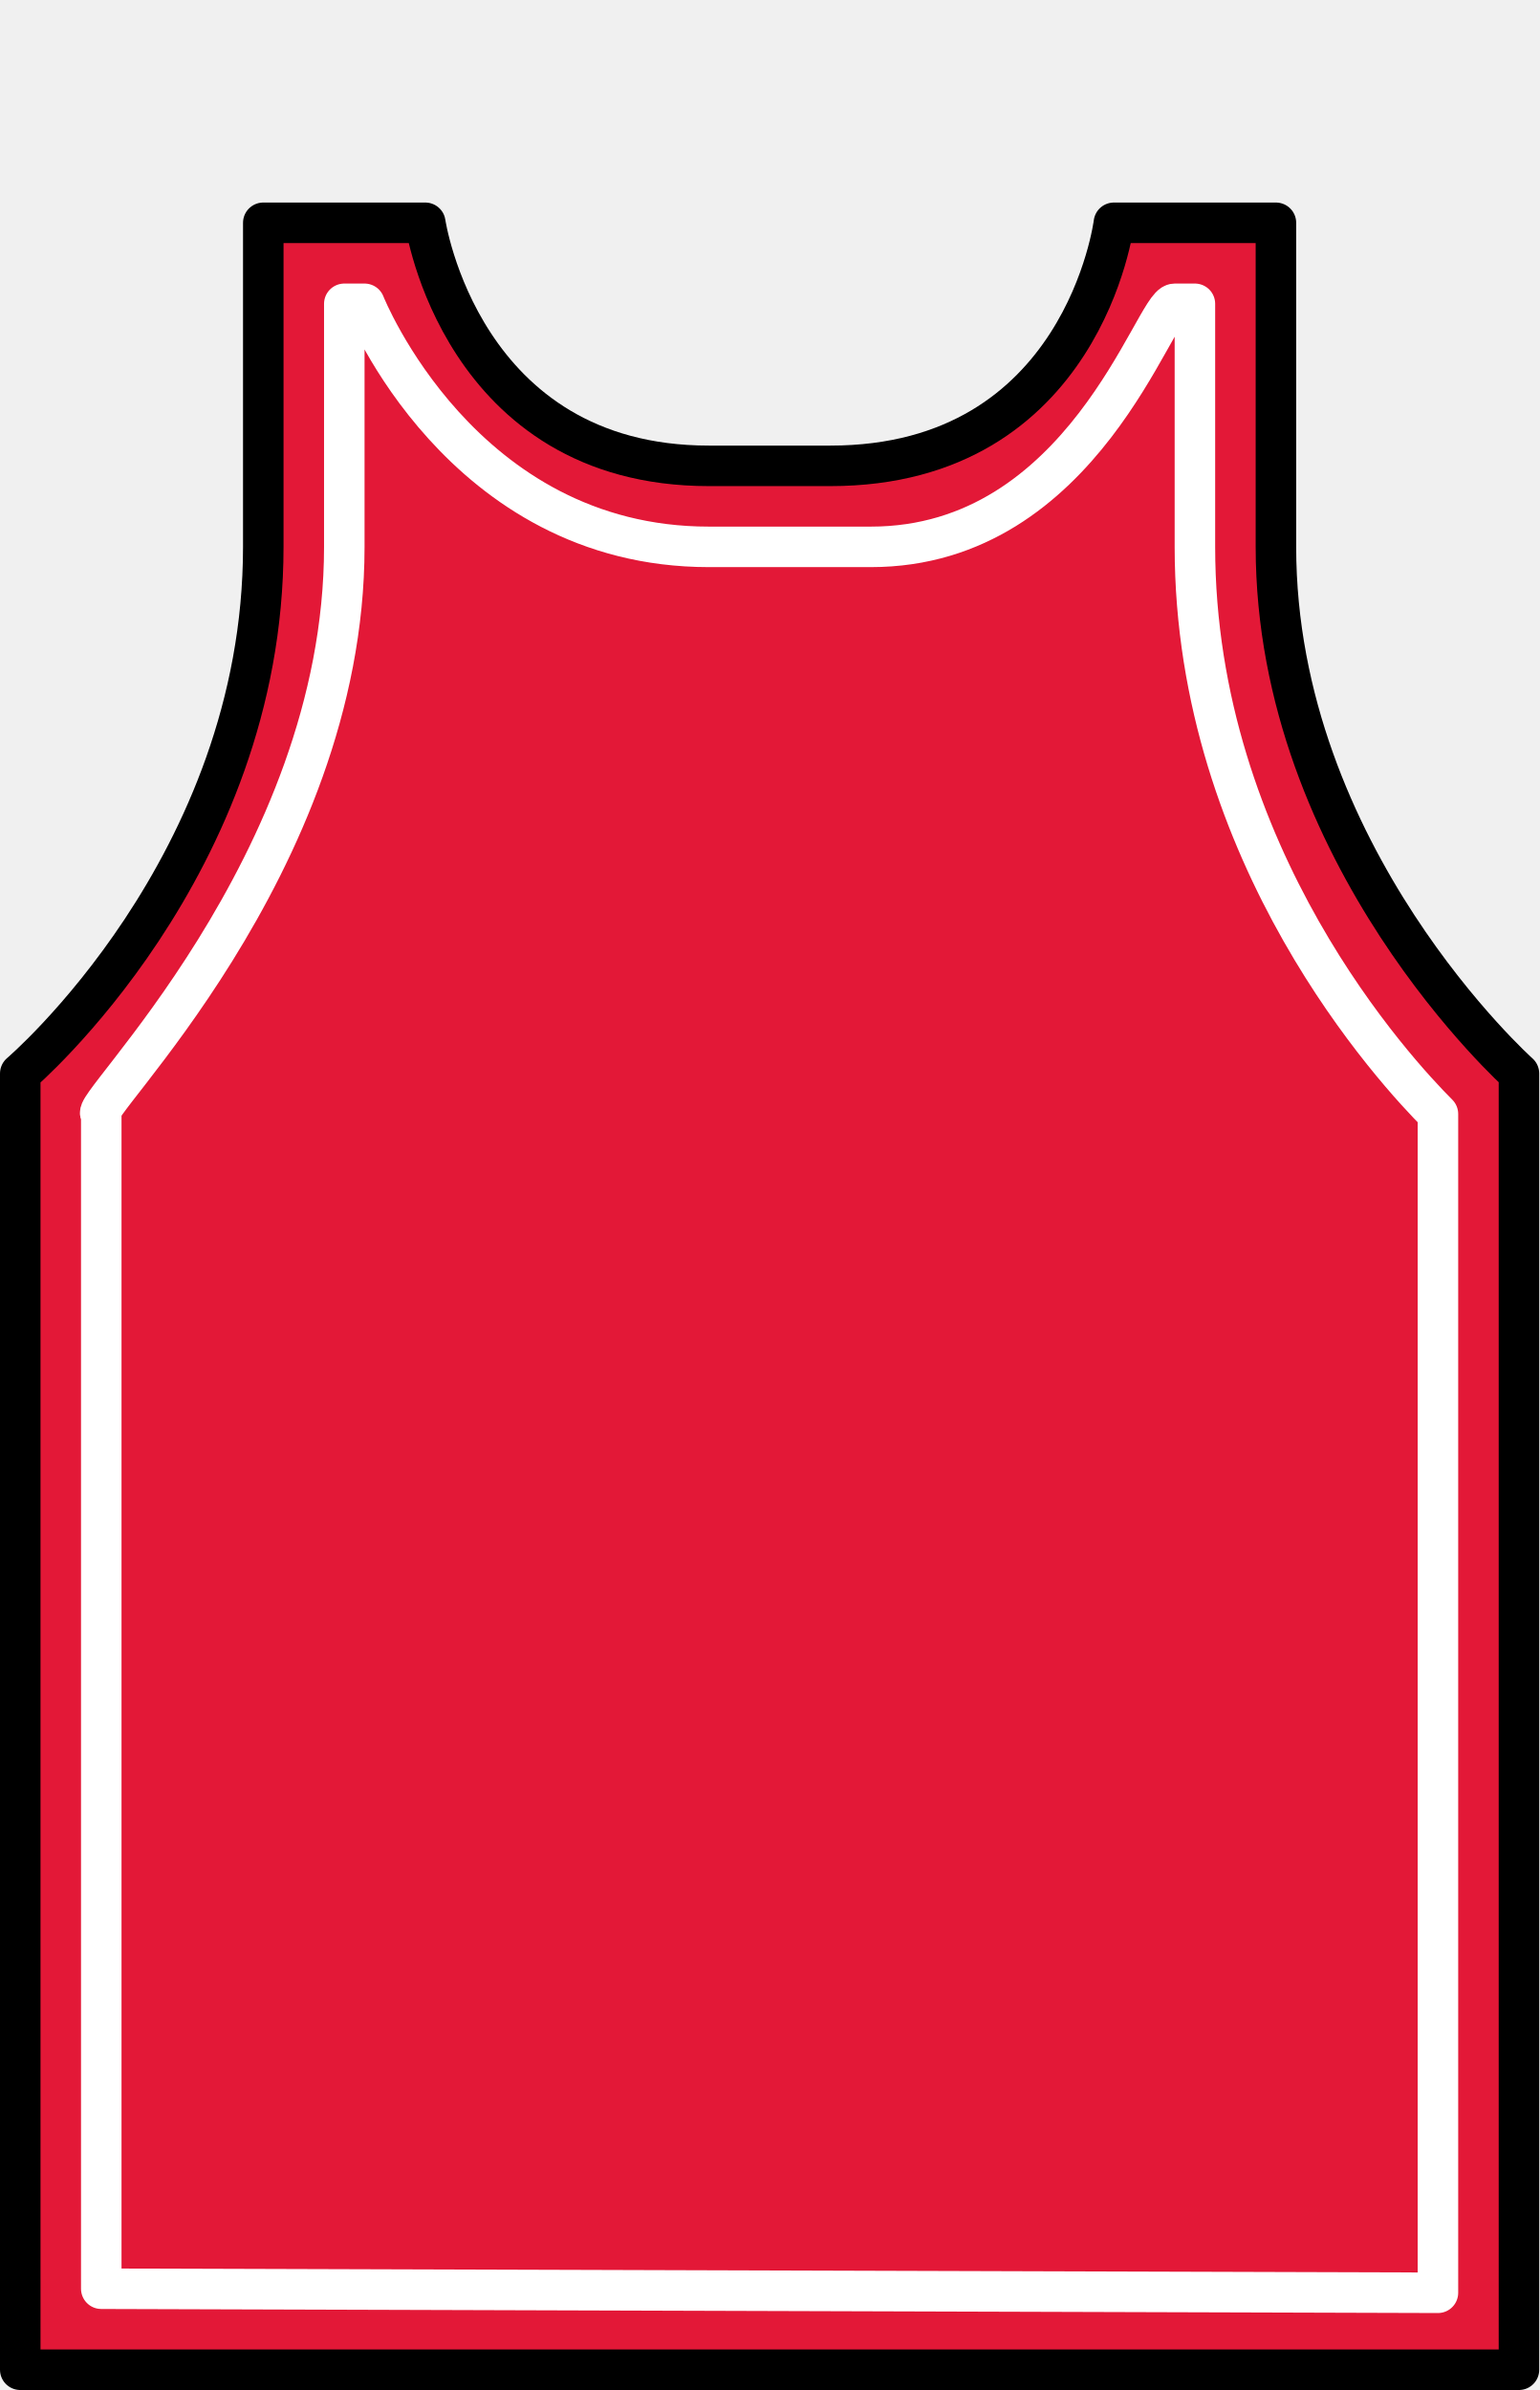
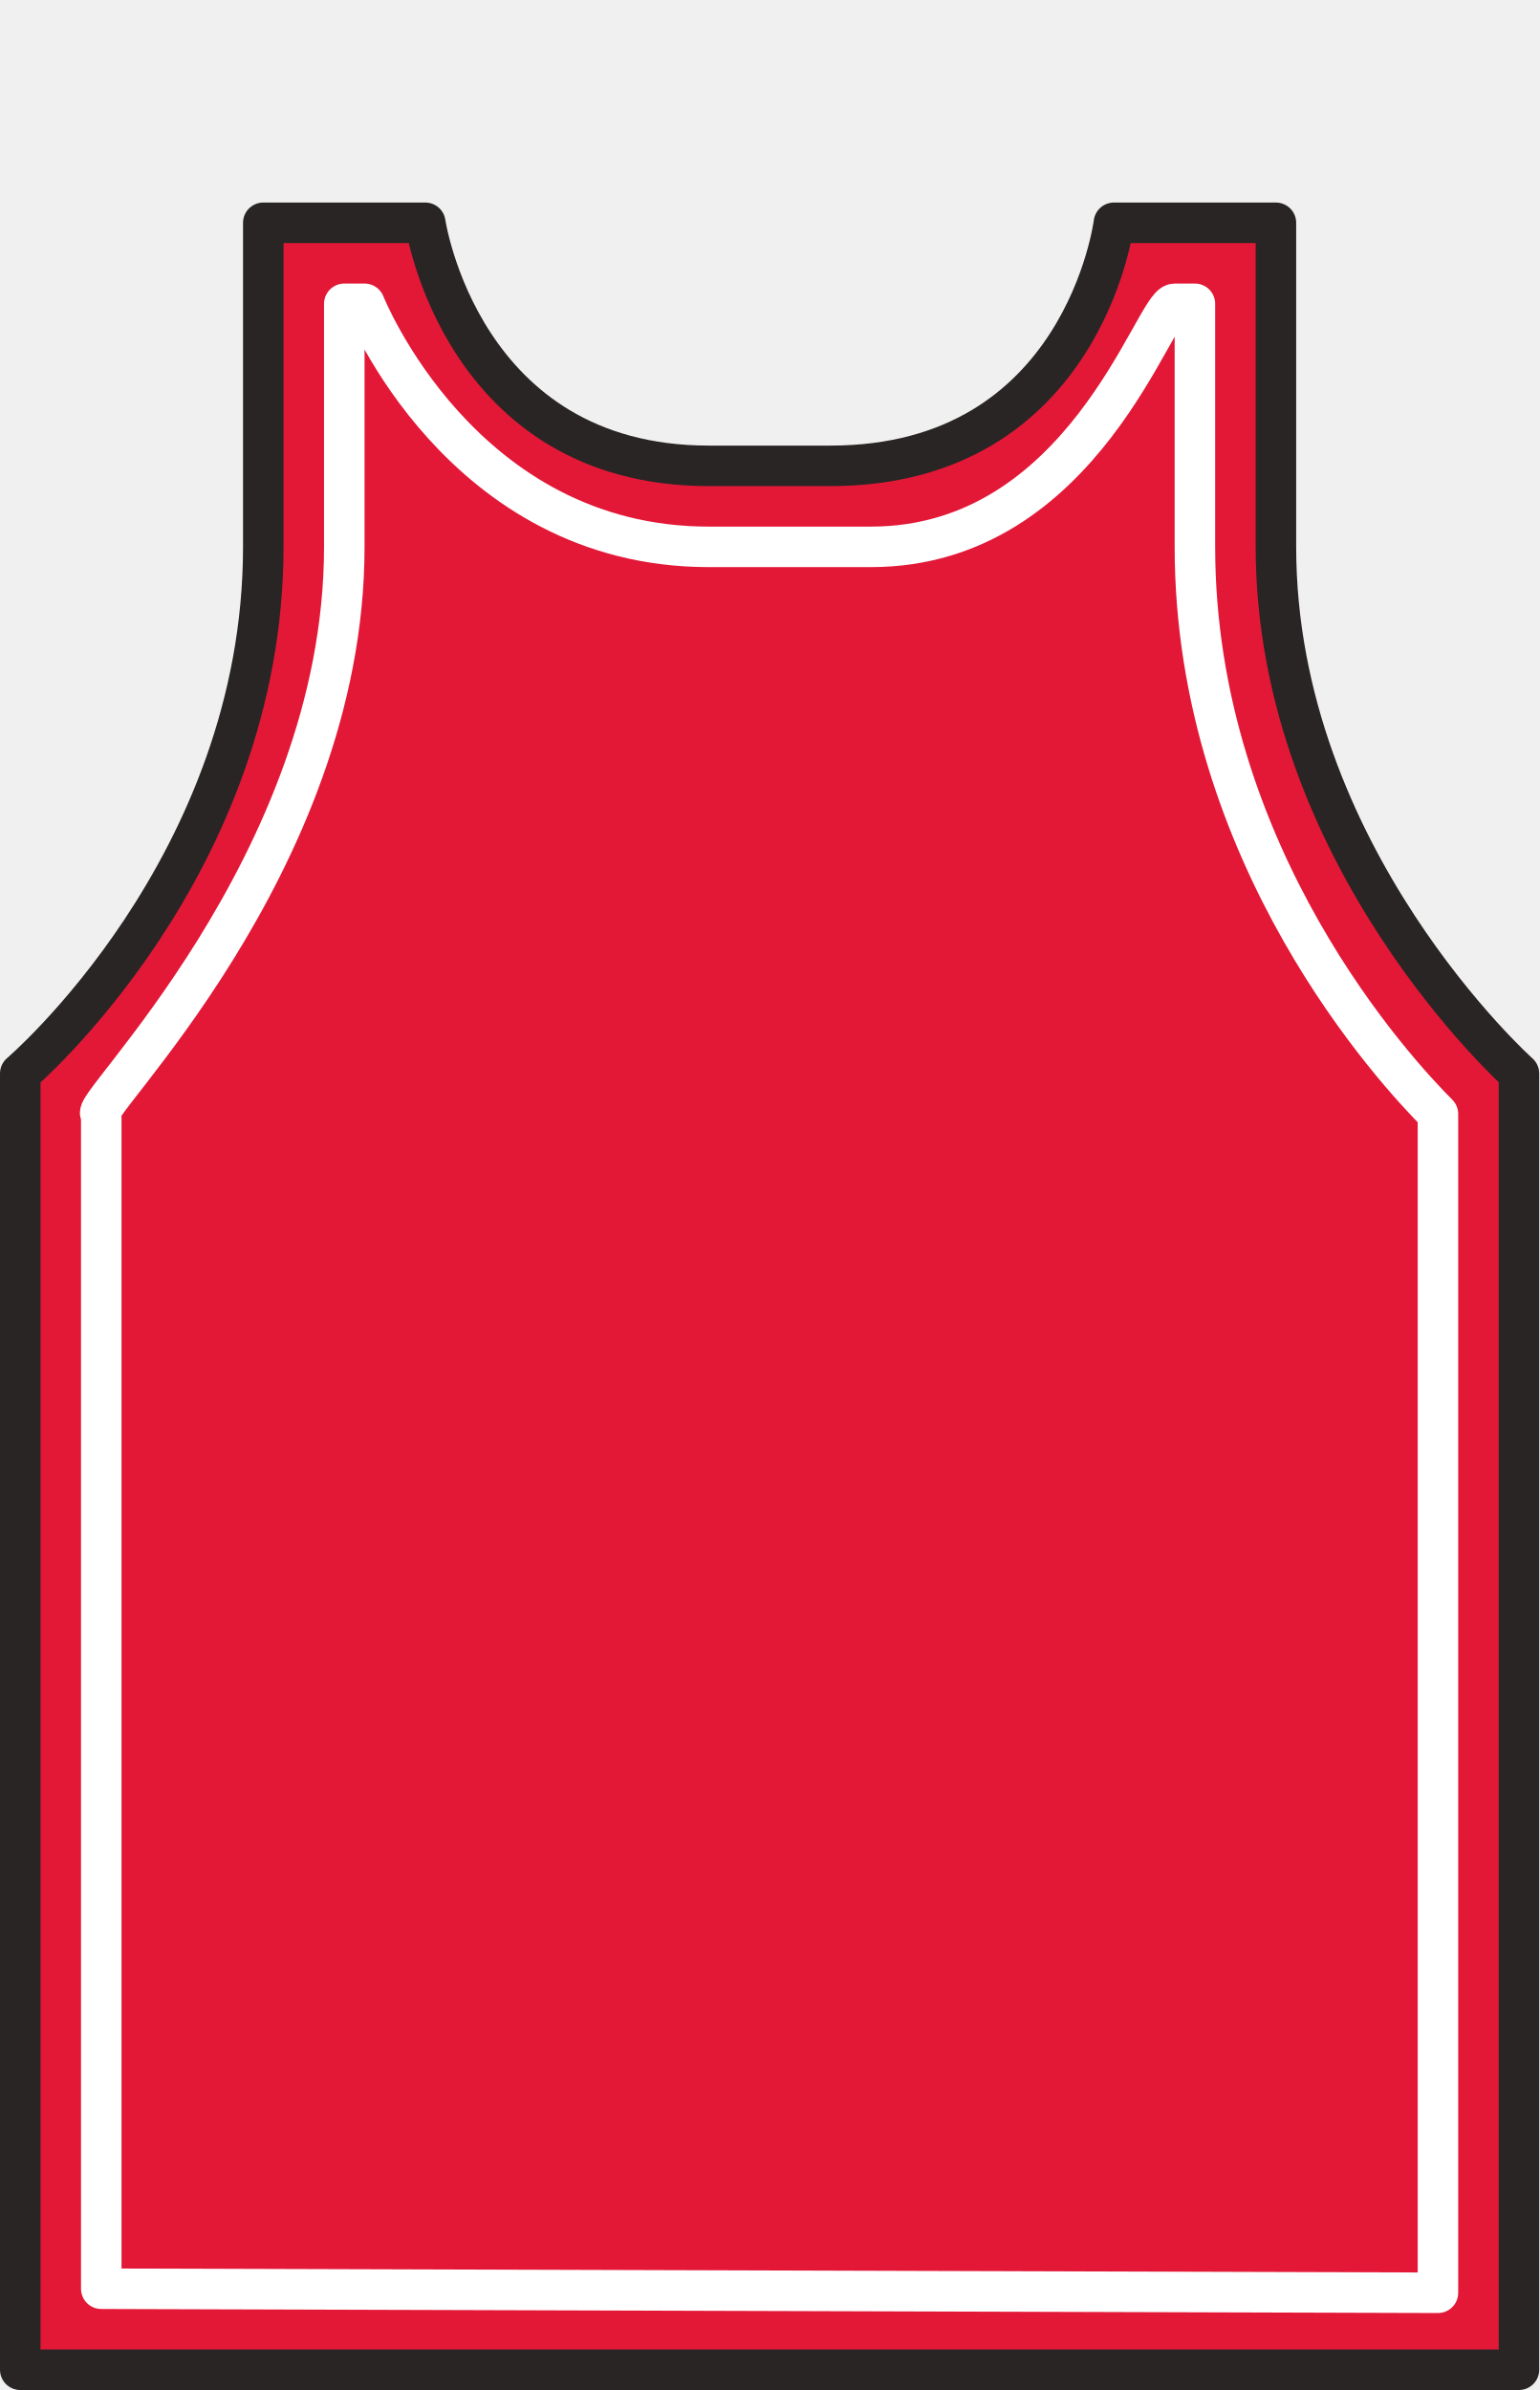
<svg xmlns="http://www.w3.org/2000/svg" version="1.0" width="38" height="59" fill="#ffffff">
  <defs />
-   <path stroke="#000000" stroke-width="1" fill="#E31837" stroke-linecap="round" stroke-linejoin="round" d="M 6.5 5.5 L 10.5 5.5 C 10.5 5.5 11.375 11.5 17.5 11.5 L 20.5 11.5 C 26.751 11.5 27.5 5.5 27.5 5.5 L 31.5 5.5 L 31.5 13.5 C 31.5 21.138 37.5 26.5 37.5 26.5 L 37.5 58.5 L 0.5 58.5 L 0.5 26.5 C 0.5 26.5 6.5 21.387 6.5 13.5 L 6.5 5.5 z" />
+   <path stroke="#292524" stroke-width="1" fill="#E31837" stroke-linecap="round" stroke-linejoin="round" d="M 6.5 5.5 L 10.5 5.5 C 10.5 5.5 11.375 11.5 17.5 11.5 L 20.5 11.5 C 26.751 11.5 27.5 5.5 27.5 5.5 L 31.5 5.5 L 31.5 13.5 C 31.5 21.138 37.5 26.5 37.5 26.5 L 37.5 58.5 L 0.5 58.5 L 0.5 26.5 C 0.5 26.5 6.5 21.387 6.5 13.5 L 6.5 5.5 z" />
  <path stroke="#ffffff" stroke-width="1" fill="#E31837" stroke-linecap="round" stroke-linejoin="round" d="M 8.5 7.5 L 9 7.5 C 9 7.5 11.375 13.5 17.5 13.5 L 21.5 13.5 C 26.751 13.5 28.5 7.5 29 7.5 L 29.5 7.5 L 29.5 13.5 C 29.5 21.138 34.5 26.5 35.5 27.5 L 35.5 56.6 L 2.5 56.5 L 2.5 27.5 C 2 27.5 8.5 21.387 8.5 13.5 L 8.5 7.5 z" />
</svg>
